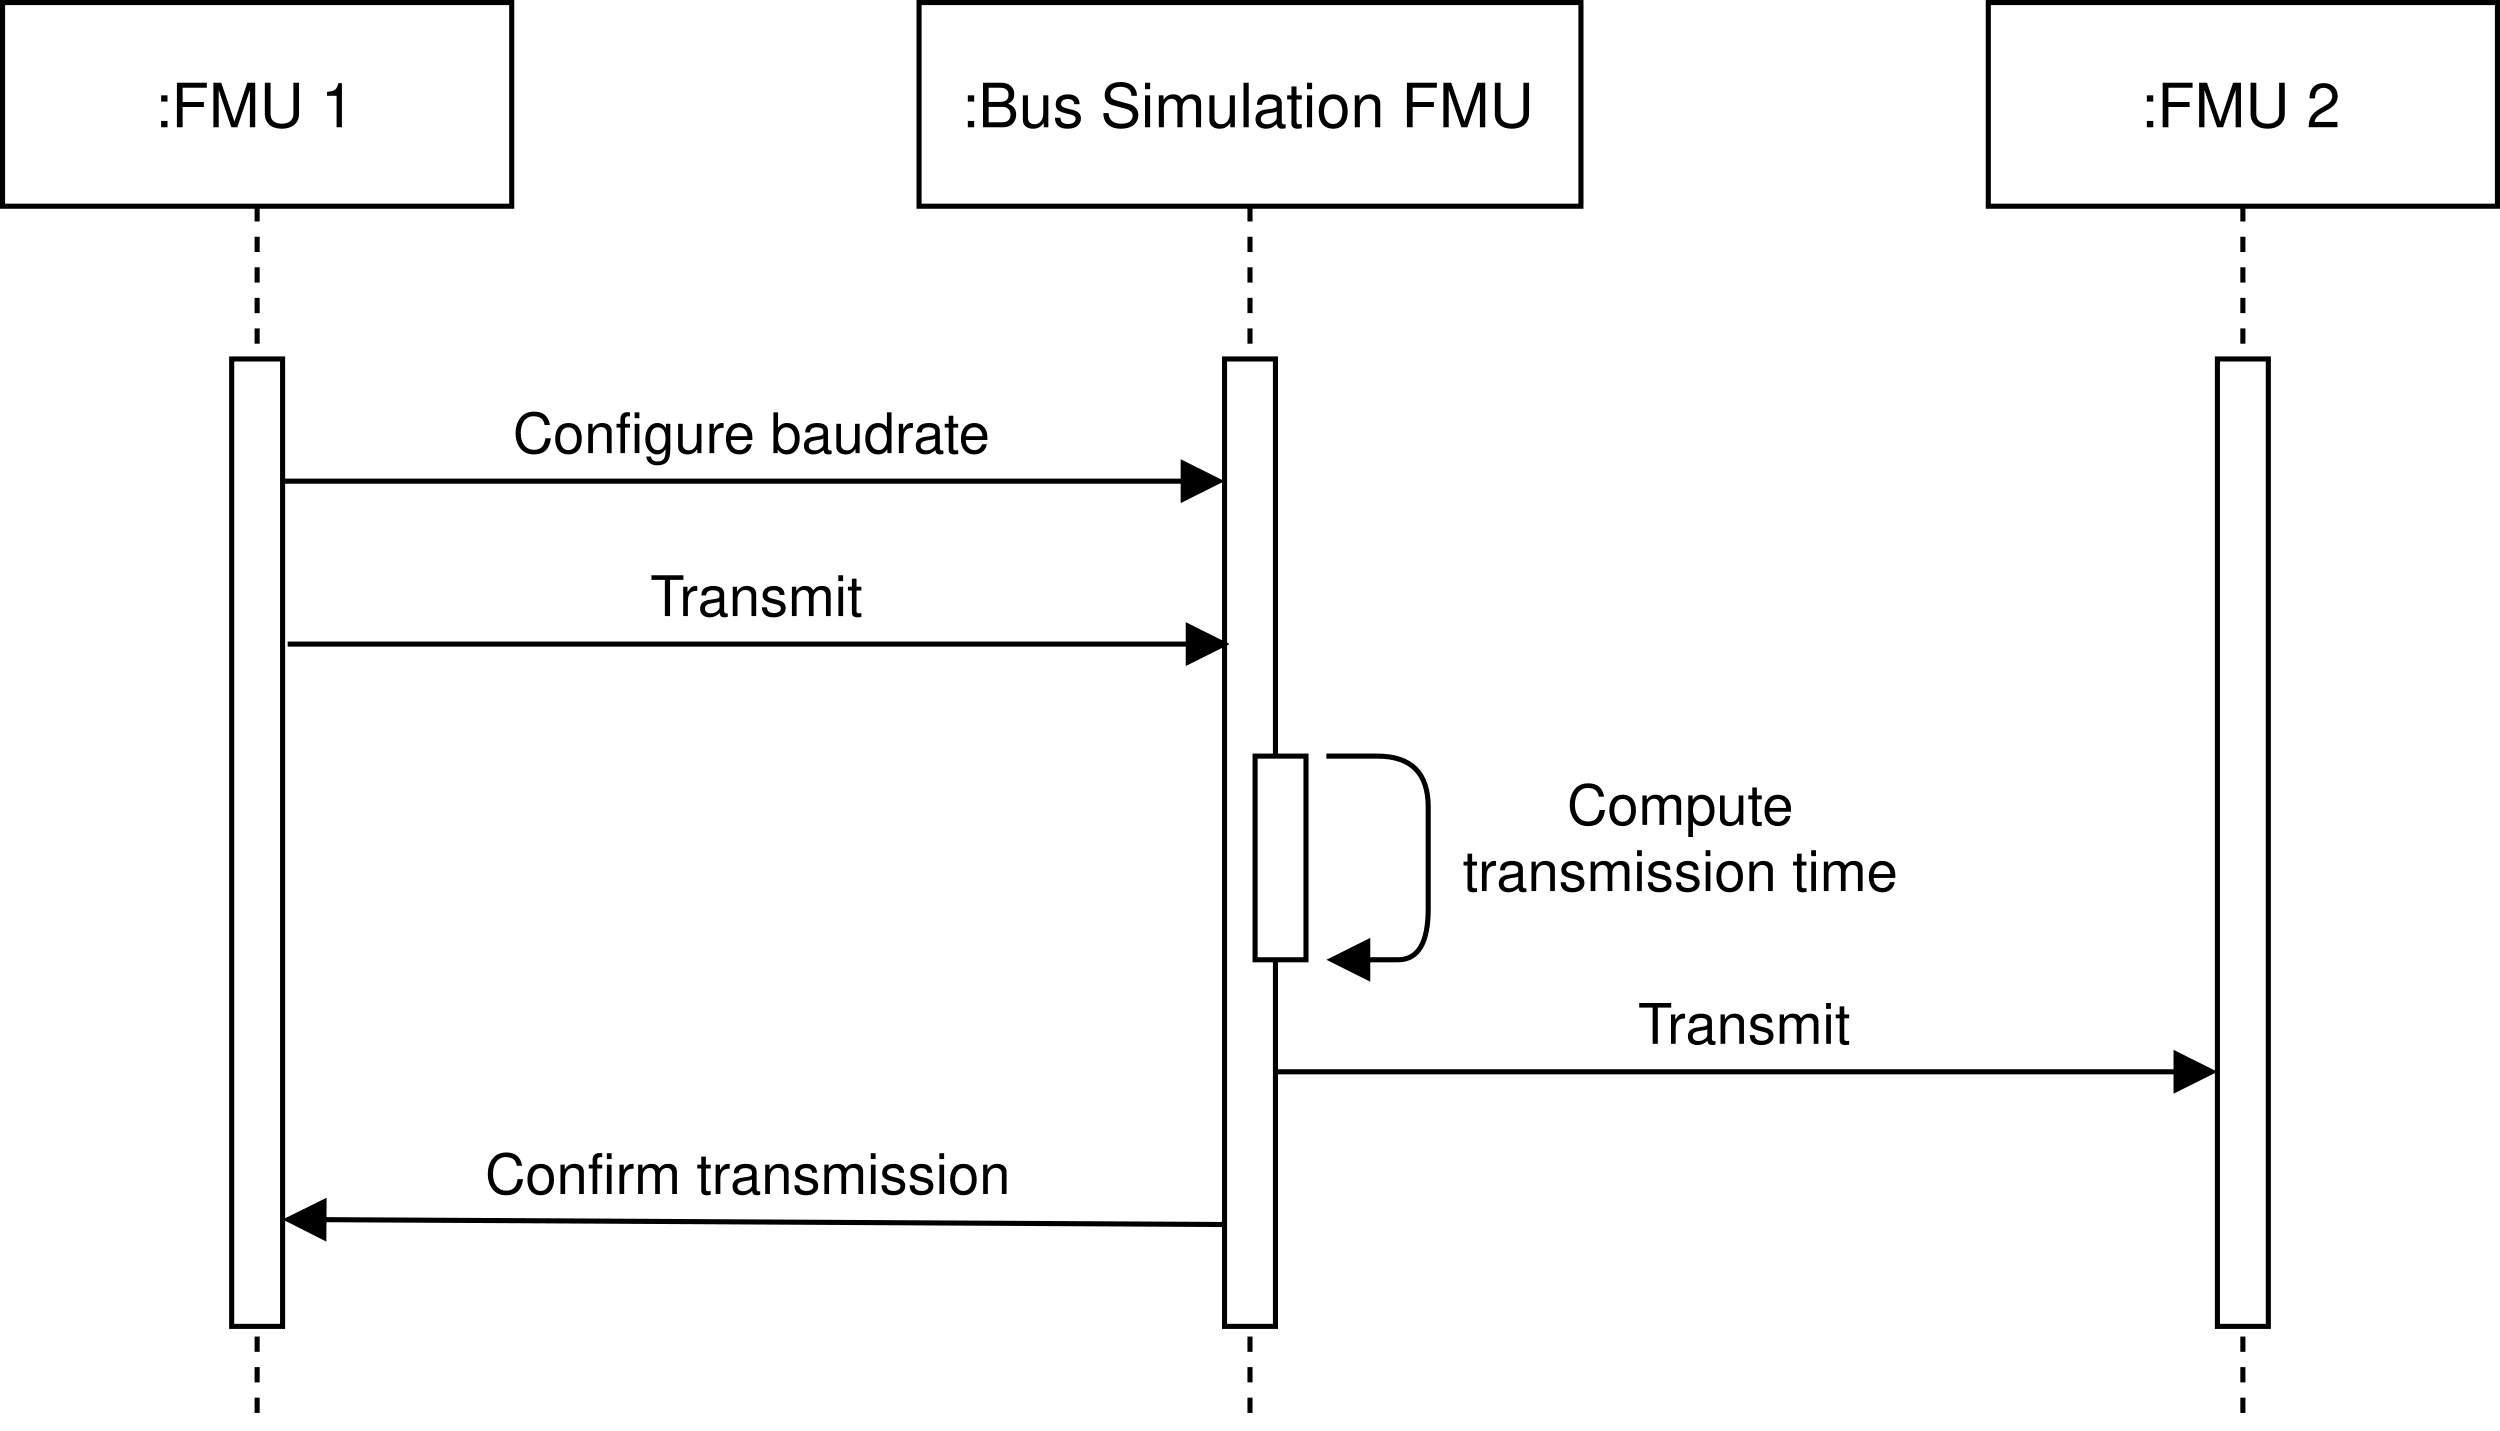
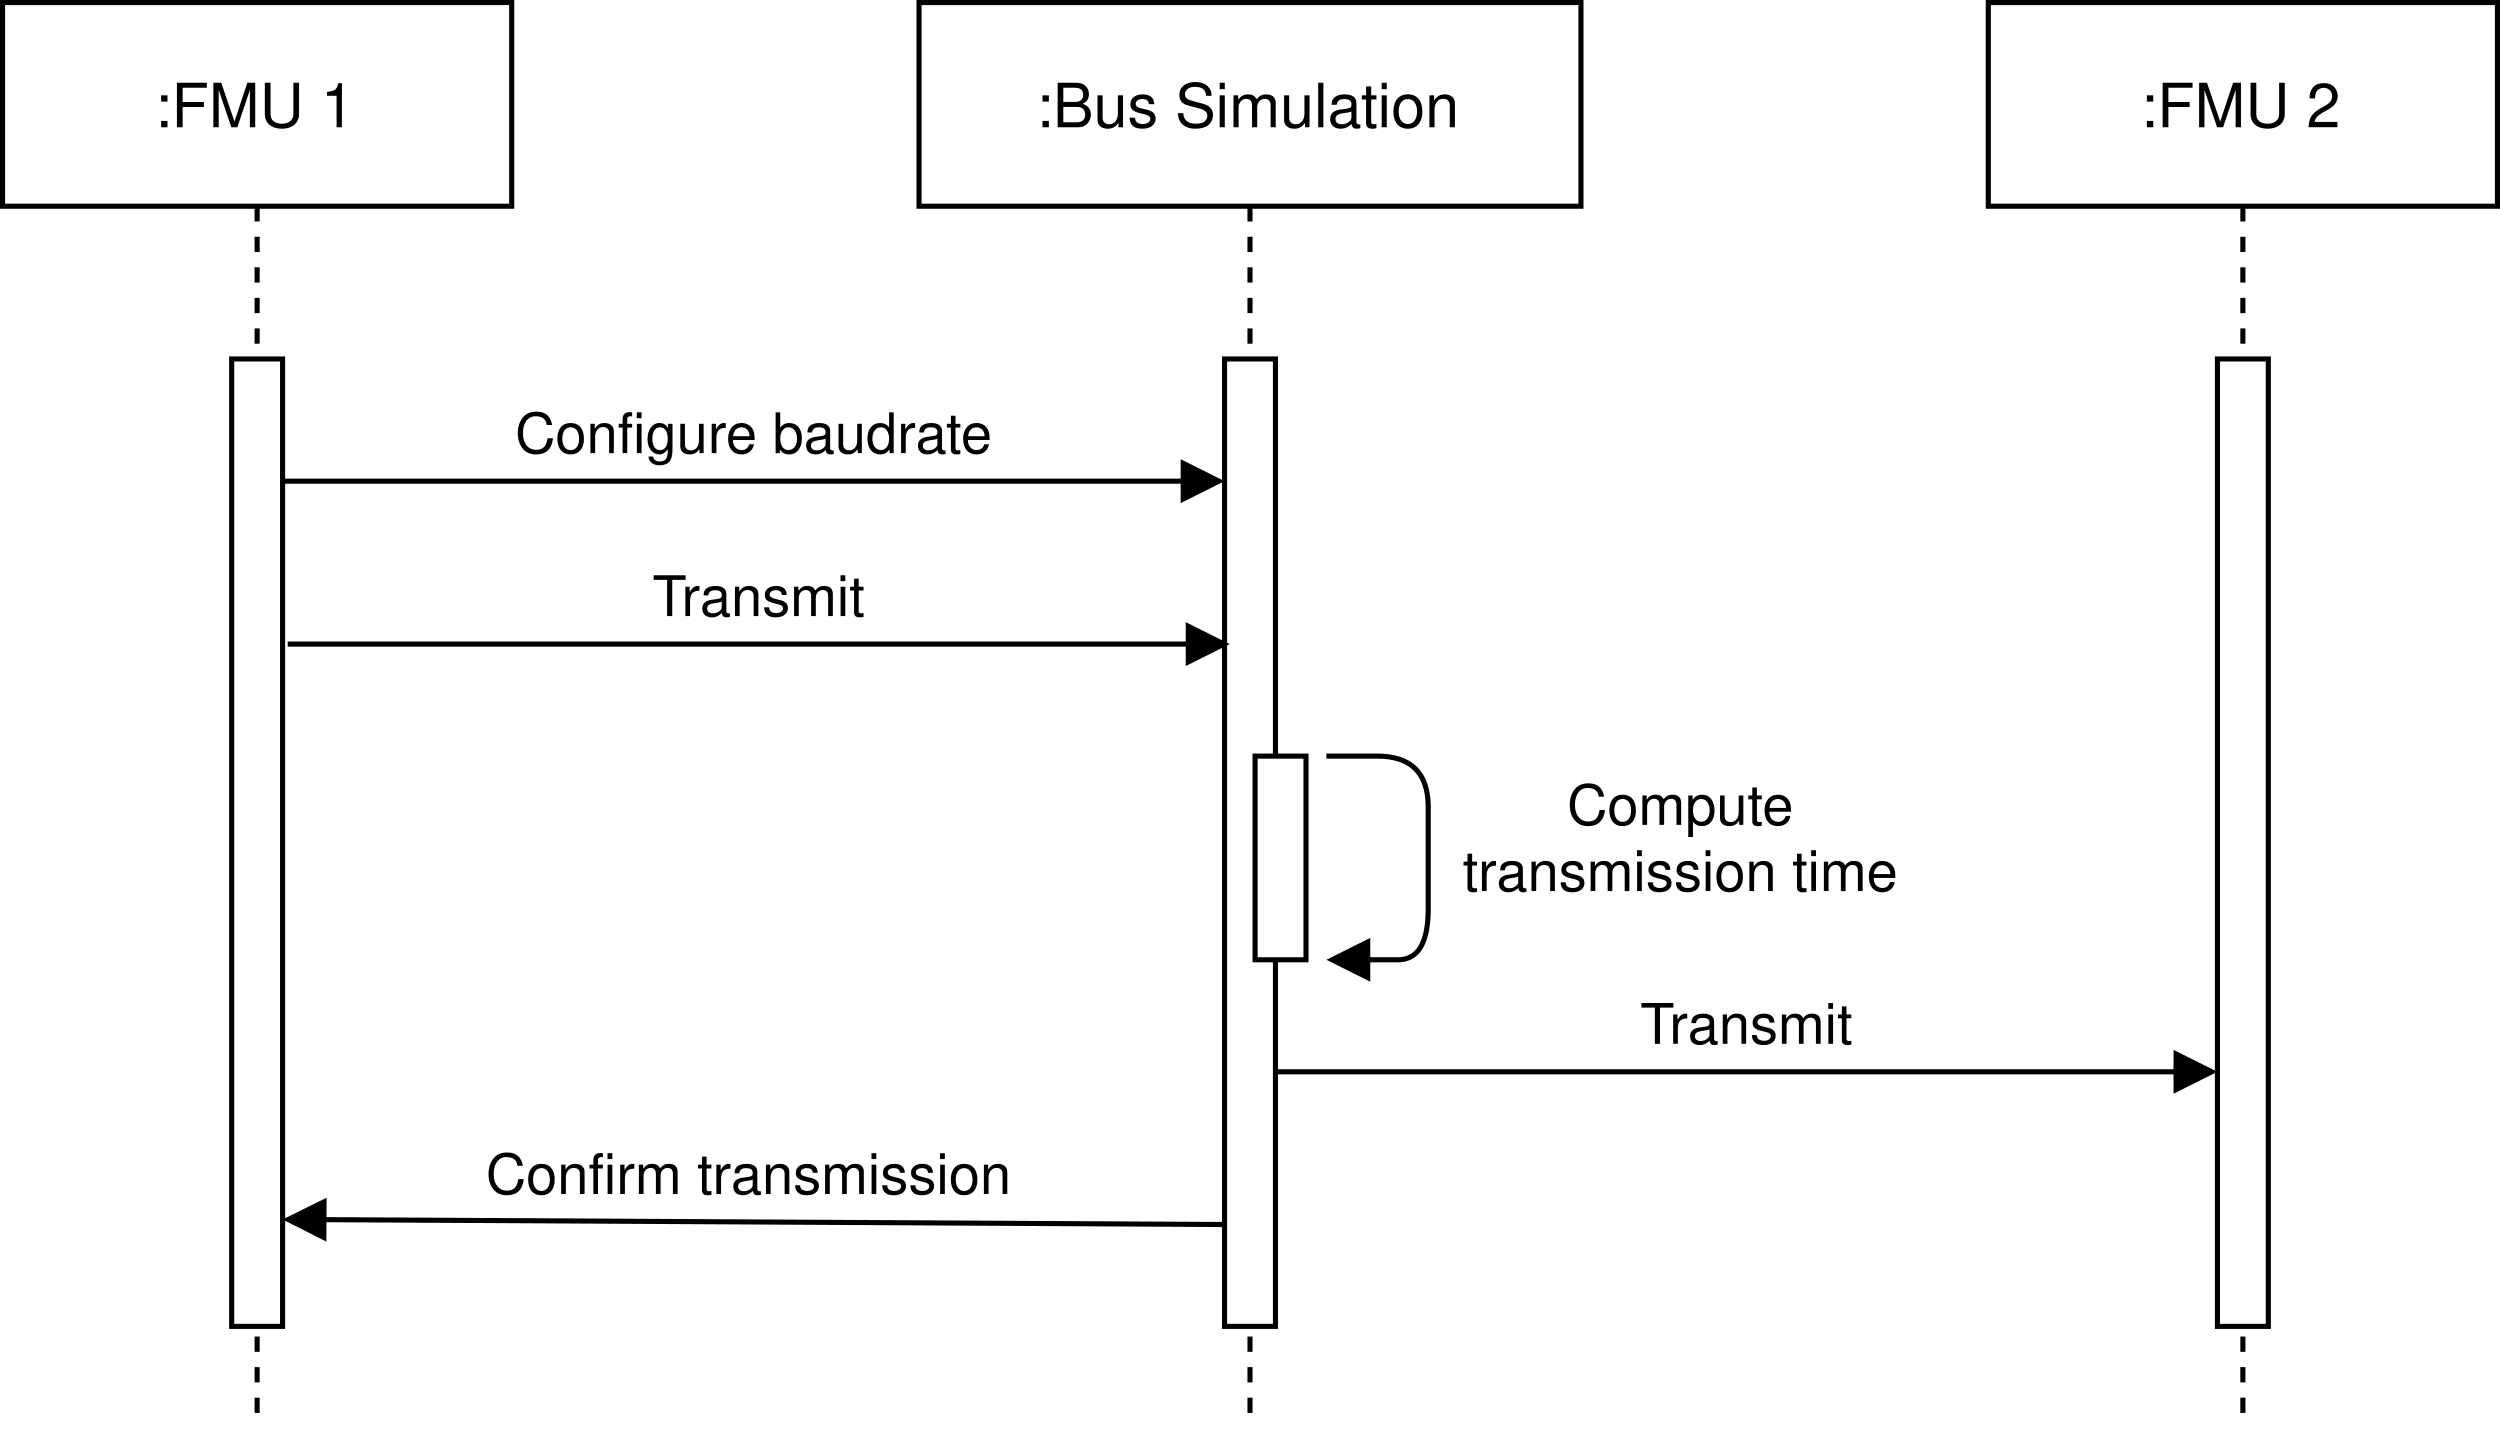
<svg xmlns="http://www.w3.org/2000/svg" version="1.1" width="491px" height="281px" viewBox="-0.5 -0.5 491 281">
  <defs />
  <g>
    <rect x="0" y="0" width="100" height="40" fill="rgb(255, 255, 255)" stroke="rgb(0, 0, 0)" pointer-events="all" />
    <path d="M 50 40 L 50 280" fill="none" stroke="rgb(0, 0, 0)" stroke-miterlimit="10" stroke-dasharray="3 3" pointer-events="all" />
    <g fill="rgb(0, 0, 0)" font-family="Helvetica" text-anchor="middle" font-size="12px">
      <text x="49.5" y="24.5">:FMU 1</text>
    </g>
    <rect x="45" y="70" width="10" height="190" fill="rgb(255, 255, 255)" stroke="rgb(0, 0, 0)" pointer-events="all" />
    <rect x="180" y="0" width="130" height="40" fill="rgb(255, 255, 255)" stroke="rgb(0, 0, 0)" pointer-events="all" />
    <path d="M 245 40 L 245 280" fill="none" stroke="rgb(0, 0, 0)" stroke-miterlimit="10" stroke-dasharray="3 3" pointer-events="all" />
    <g fill="rgb(0, 0, 0)" font-family="Helvetica" text-anchor="middle" font-size="12px">
-       <text x="244.5" y="24.5">:Bus Simulation FMU</text>
+       <text x="244.5" y="24.5">:Bus Simulation</text>
    </g>
    <rect x="240" y="70" width="10" height="190" fill="rgb(255, 255, 255)" stroke="rgb(0, 0, 0)" pointer-events="all" />
    <rect x="246" y="148" width="10" height="40" fill="rgb(255, 255, 255)" stroke="rgb(0, 0, 0)" pointer-events="all" />
    <path d="M 250 210 L 426.88 210" fill="none" stroke="rgb(0, 0, 0)" stroke-miterlimit="10" pointer-events="stroke" />
    <path d="M 433.88 210 L 426.88 213.5 L 426.88 206.5 Z" fill="rgb(0, 0, 0)" stroke="rgb(0, 0, 0)" stroke-miterlimit="10" pointer-events="all" />
    <g fill="rgb(0, 0, 0)" font-family="Helvetica" text-anchor="middle" font-size="11px">
-       <rect fill="rgb(255, 255, 255)" stroke="none" x="321" y="195" width="44" height="14" stroke-width="0" />
-       <text x="342.07" y="204.5">Transmit</text>
+       <rect fill="rgb(255, 255, 255)" stroke="none" x="322" y="195" width="44" height="14" stroke-width="0" />
+       <text x="342.5" y="204.5">Transmit</text>
    </g>
    <path d="M 55 94 L 231.88 94" fill="none" stroke="rgb(0, 0, 0)" stroke-miterlimit="10" pointer-events="stroke" />
    <path d="M 238.88 94 L 231.88 97.5 L 231.88 90.5 Z" fill="rgb(0, 0, 0)" stroke="rgb(0, 0, 0)" stroke-miterlimit="10" pointer-events="all" />
    <g fill="rgb(0, 0, 0)" font-family="Helvetica" text-anchor="middle" font-size="11px">
-       <rect fill="rgb(255, 255, 255)" stroke="none" x="100" y="79" width="96" height="14" stroke-width="0" />
-       <text x="147.07" y="88.5">Configure baudrate</text>
+       <rect fill="rgb(255, 255, 255)" stroke="none" x="101" y="79" width="96" height="14" stroke-width="0" />
+       <text x="147.5" y="88.5">Configure baudrate</text>
    </g>
    <rect x="390" y="0" width="100" height="40" fill="rgb(255, 255, 255)" stroke="rgb(0, 0, 0)" pointer-events="all" />
    <path d="M 440 40 L 440 280" fill="none" stroke="rgb(0, 0, 0)" stroke-miterlimit="10" stroke-dasharray="3 3" pointer-events="all" />
    <g fill="rgb(0, 0, 0)" font-family="Helvetica" text-anchor="middle" font-size="12px">
      <text x="439.5" y="24.5">:FMU 2</text>
    </g>
    <rect x="435" y="70" width="10" height="190" fill="rgb(255, 255, 255)" stroke="rgb(0, 0, 0)" pointer-events="all" />
    <path d="M 260 148 L 270 148 Q 280 148 280 158 L 280 178 Q 280 188 274.06 188 L 268.12 188" fill="none" stroke="rgb(0, 0, 0)" stroke-miterlimit="10" pointer-events="stroke" />
    <path d="M 261.12 188 L 268.12 184.5 L 268.12 191.5 Z" fill="rgb(0, 0, 0)" stroke="rgb(0, 0, 0)" stroke-miterlimit="10" pointer-events="all" />
    <g fill="rgb(0, 0, 0)" font-family="Helvetica" text-anchor="middle" font-size="11px">
      <rect fill="rgb(255, 255, 255)" stroke="none" x="287" y="152" width="88" height="27" stroke-width="0" />
      <text x="329.5" y="161.5">Compute</text>
      <text x="329.5" y="174.5">transmission time</text>
    </g>
    <path d="M 56 126 L 232.88 126" fill="none" stroke="rgb(0, 0, 0)" stroke-miterlimit="10" pointer-events="stroke" />
    <path d="M 239.88 126 L 232.88 129.5 L 232.88 122.5 Z" fill="rgb(0, 0, 0)" stroke="rgb(0, 0, 0)" stroke-miterlimit="10" pointer-events="all" />
    <g fill="rgb(0, 0, 0)" font-family="Helvetica" text-anchor="middle" font-size="11px">
-       <rect fill="rgb(255, 255, 255)" stroke="none" x="127" y="111" width="44" height="14" stroke-width="0" />
-       <text x="148.07" y="120.5">Transmit</text>
+       <rect fill="rgb(255, 255, 255)" stroke="none" x="128" y="111" width="44" height="14" stroke-width="0" />
+       <text x="148.5" y="120.5">Transmit</text>
    </g>
    <path d="M 240 240 L 63.12 239.04" fill="none" stroke="rgb(0, 0, 0)" stroke-miterlimit="10" pointer-events="stroke" />
    <path d="M 56.12 239.01 L 63.14 235.54 L 63.1 242.54 Z" fill="rgb(0, 0, 0)" stroke="rgb(0, 0, 0)" stroke-miterlimit="10" pointer-events="all" />
    <g fill="rgb(0, 0, 0)" font-family="Helvetica" text-anchor="middle" font-size="11px">
      <rect fill="rgb(255, 255, 255)" stroke="none" x="95" y="224" width="105" height="14" stroke-width="0" />
-       <text x="146.36" y="234">Confirm transmission</text>
+       <text x="146.5" y="234">Confirm transmission</text>
    </g>
  </g>
</svg>
